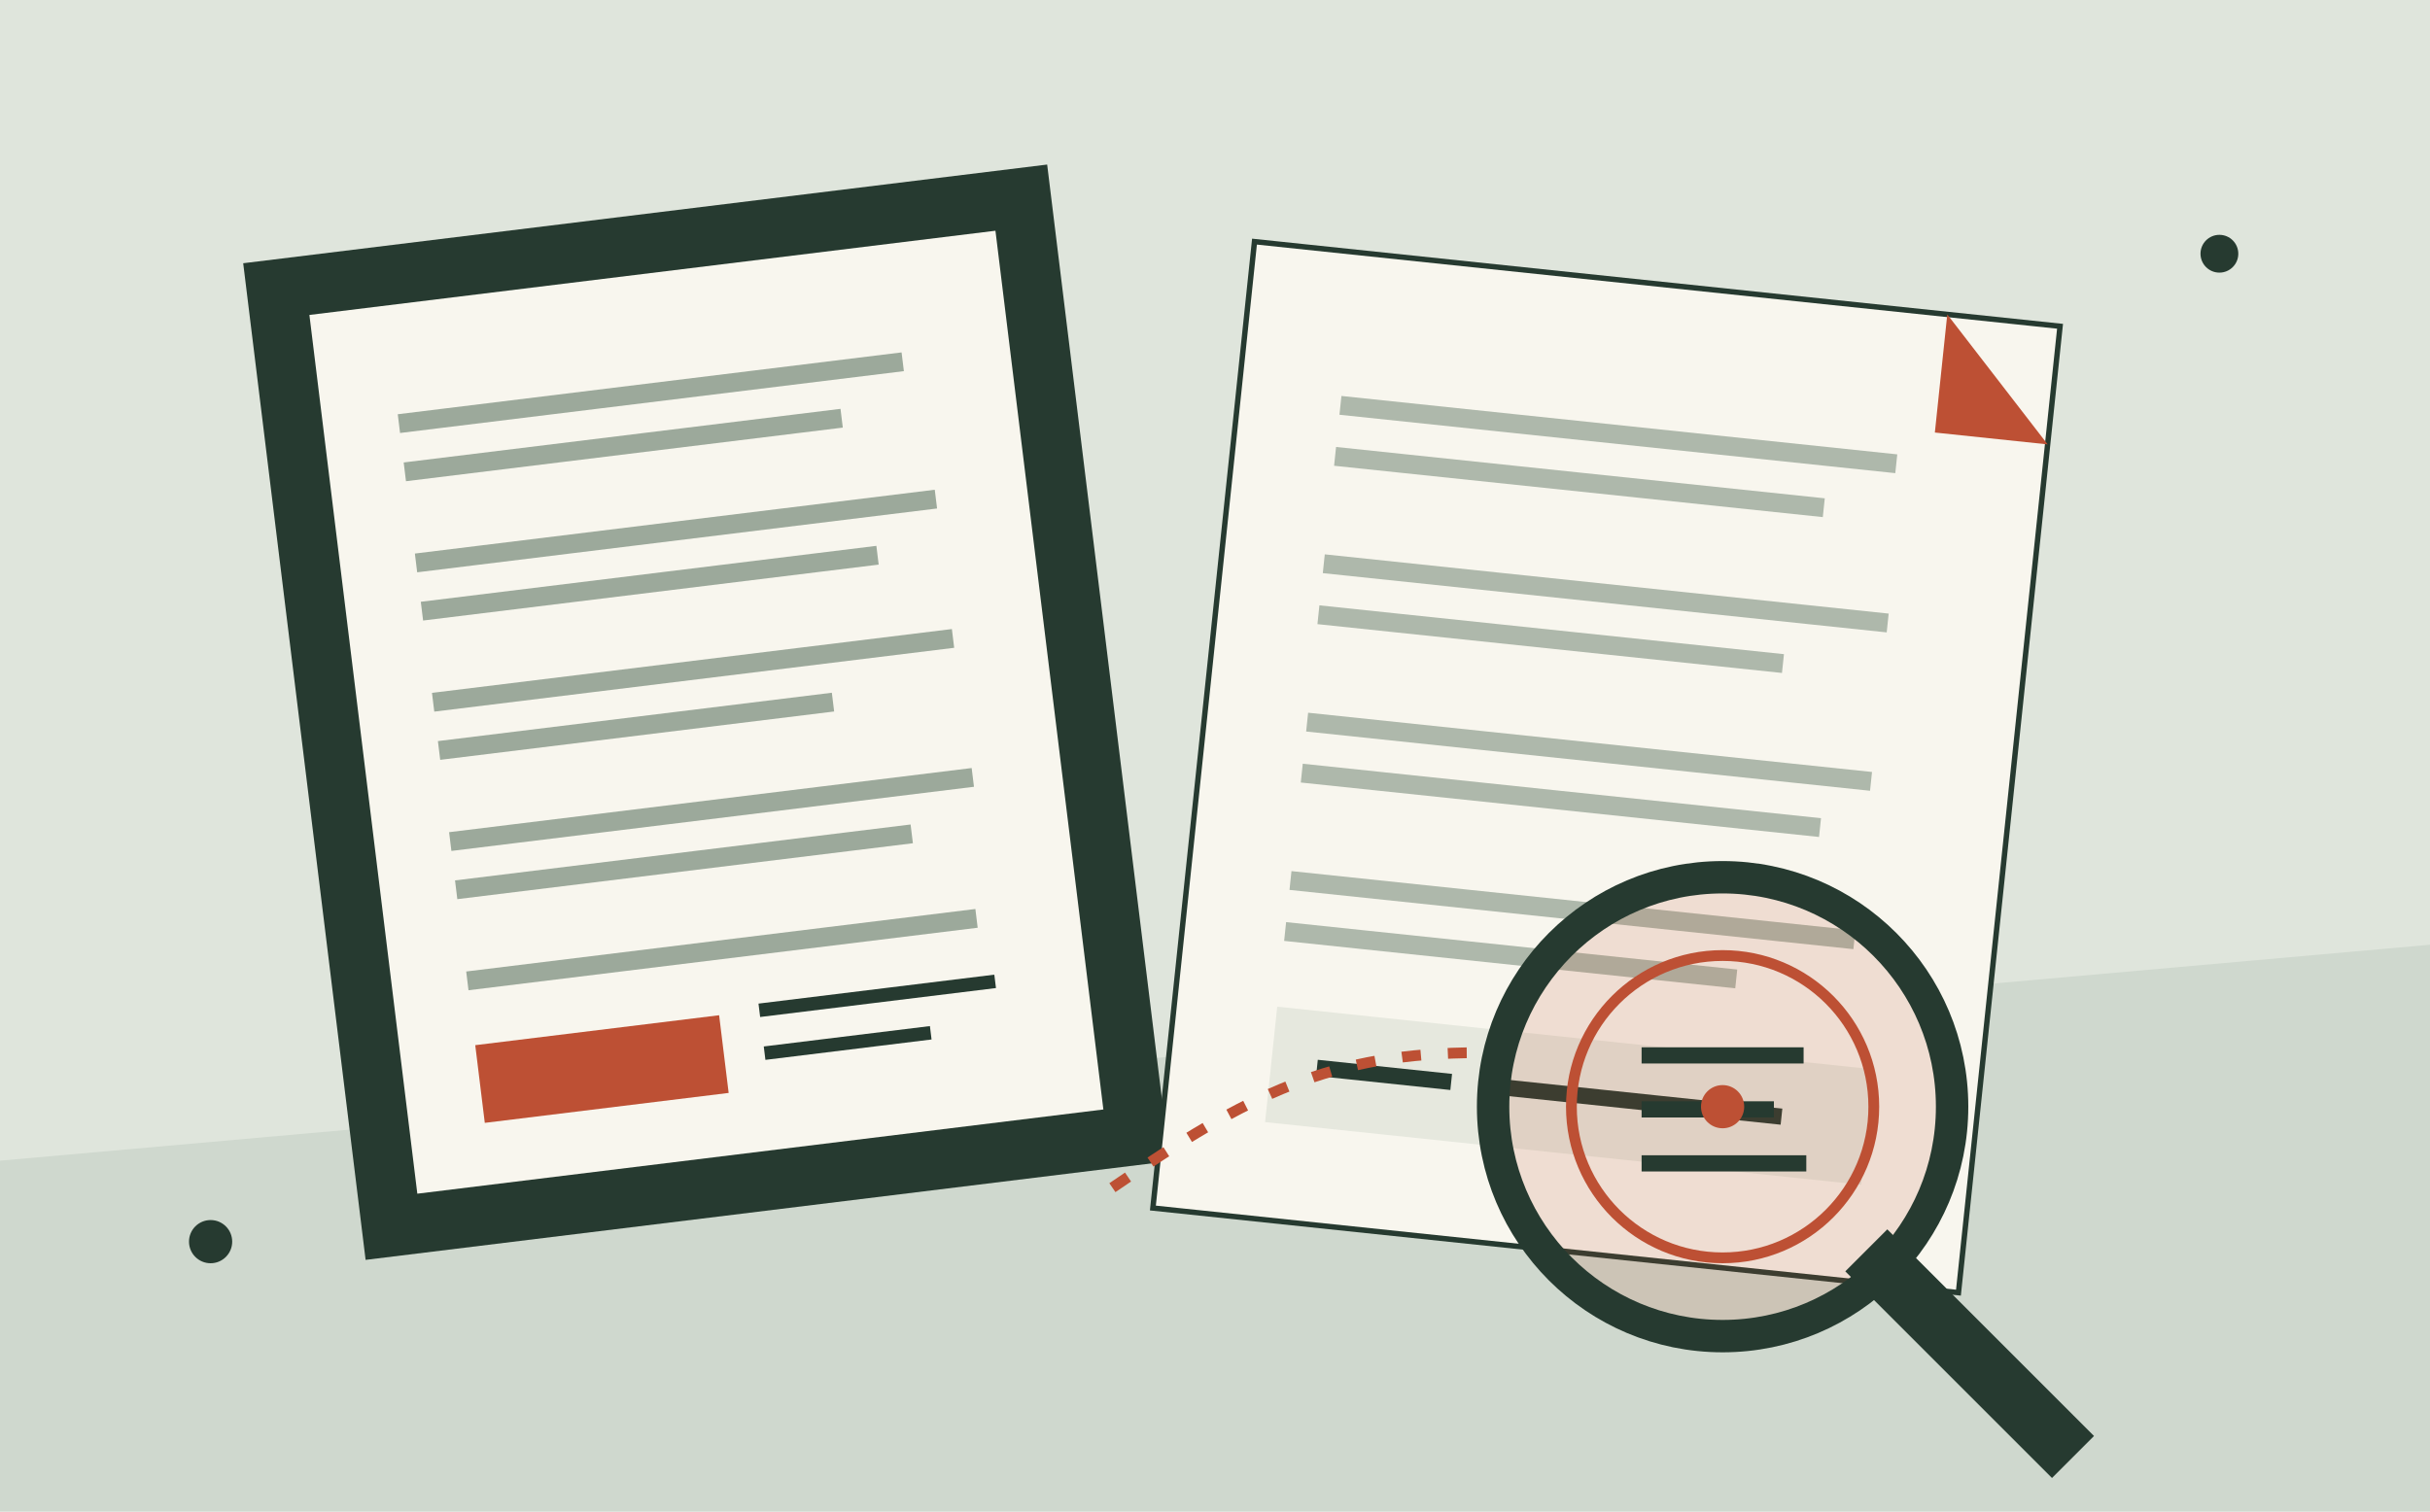
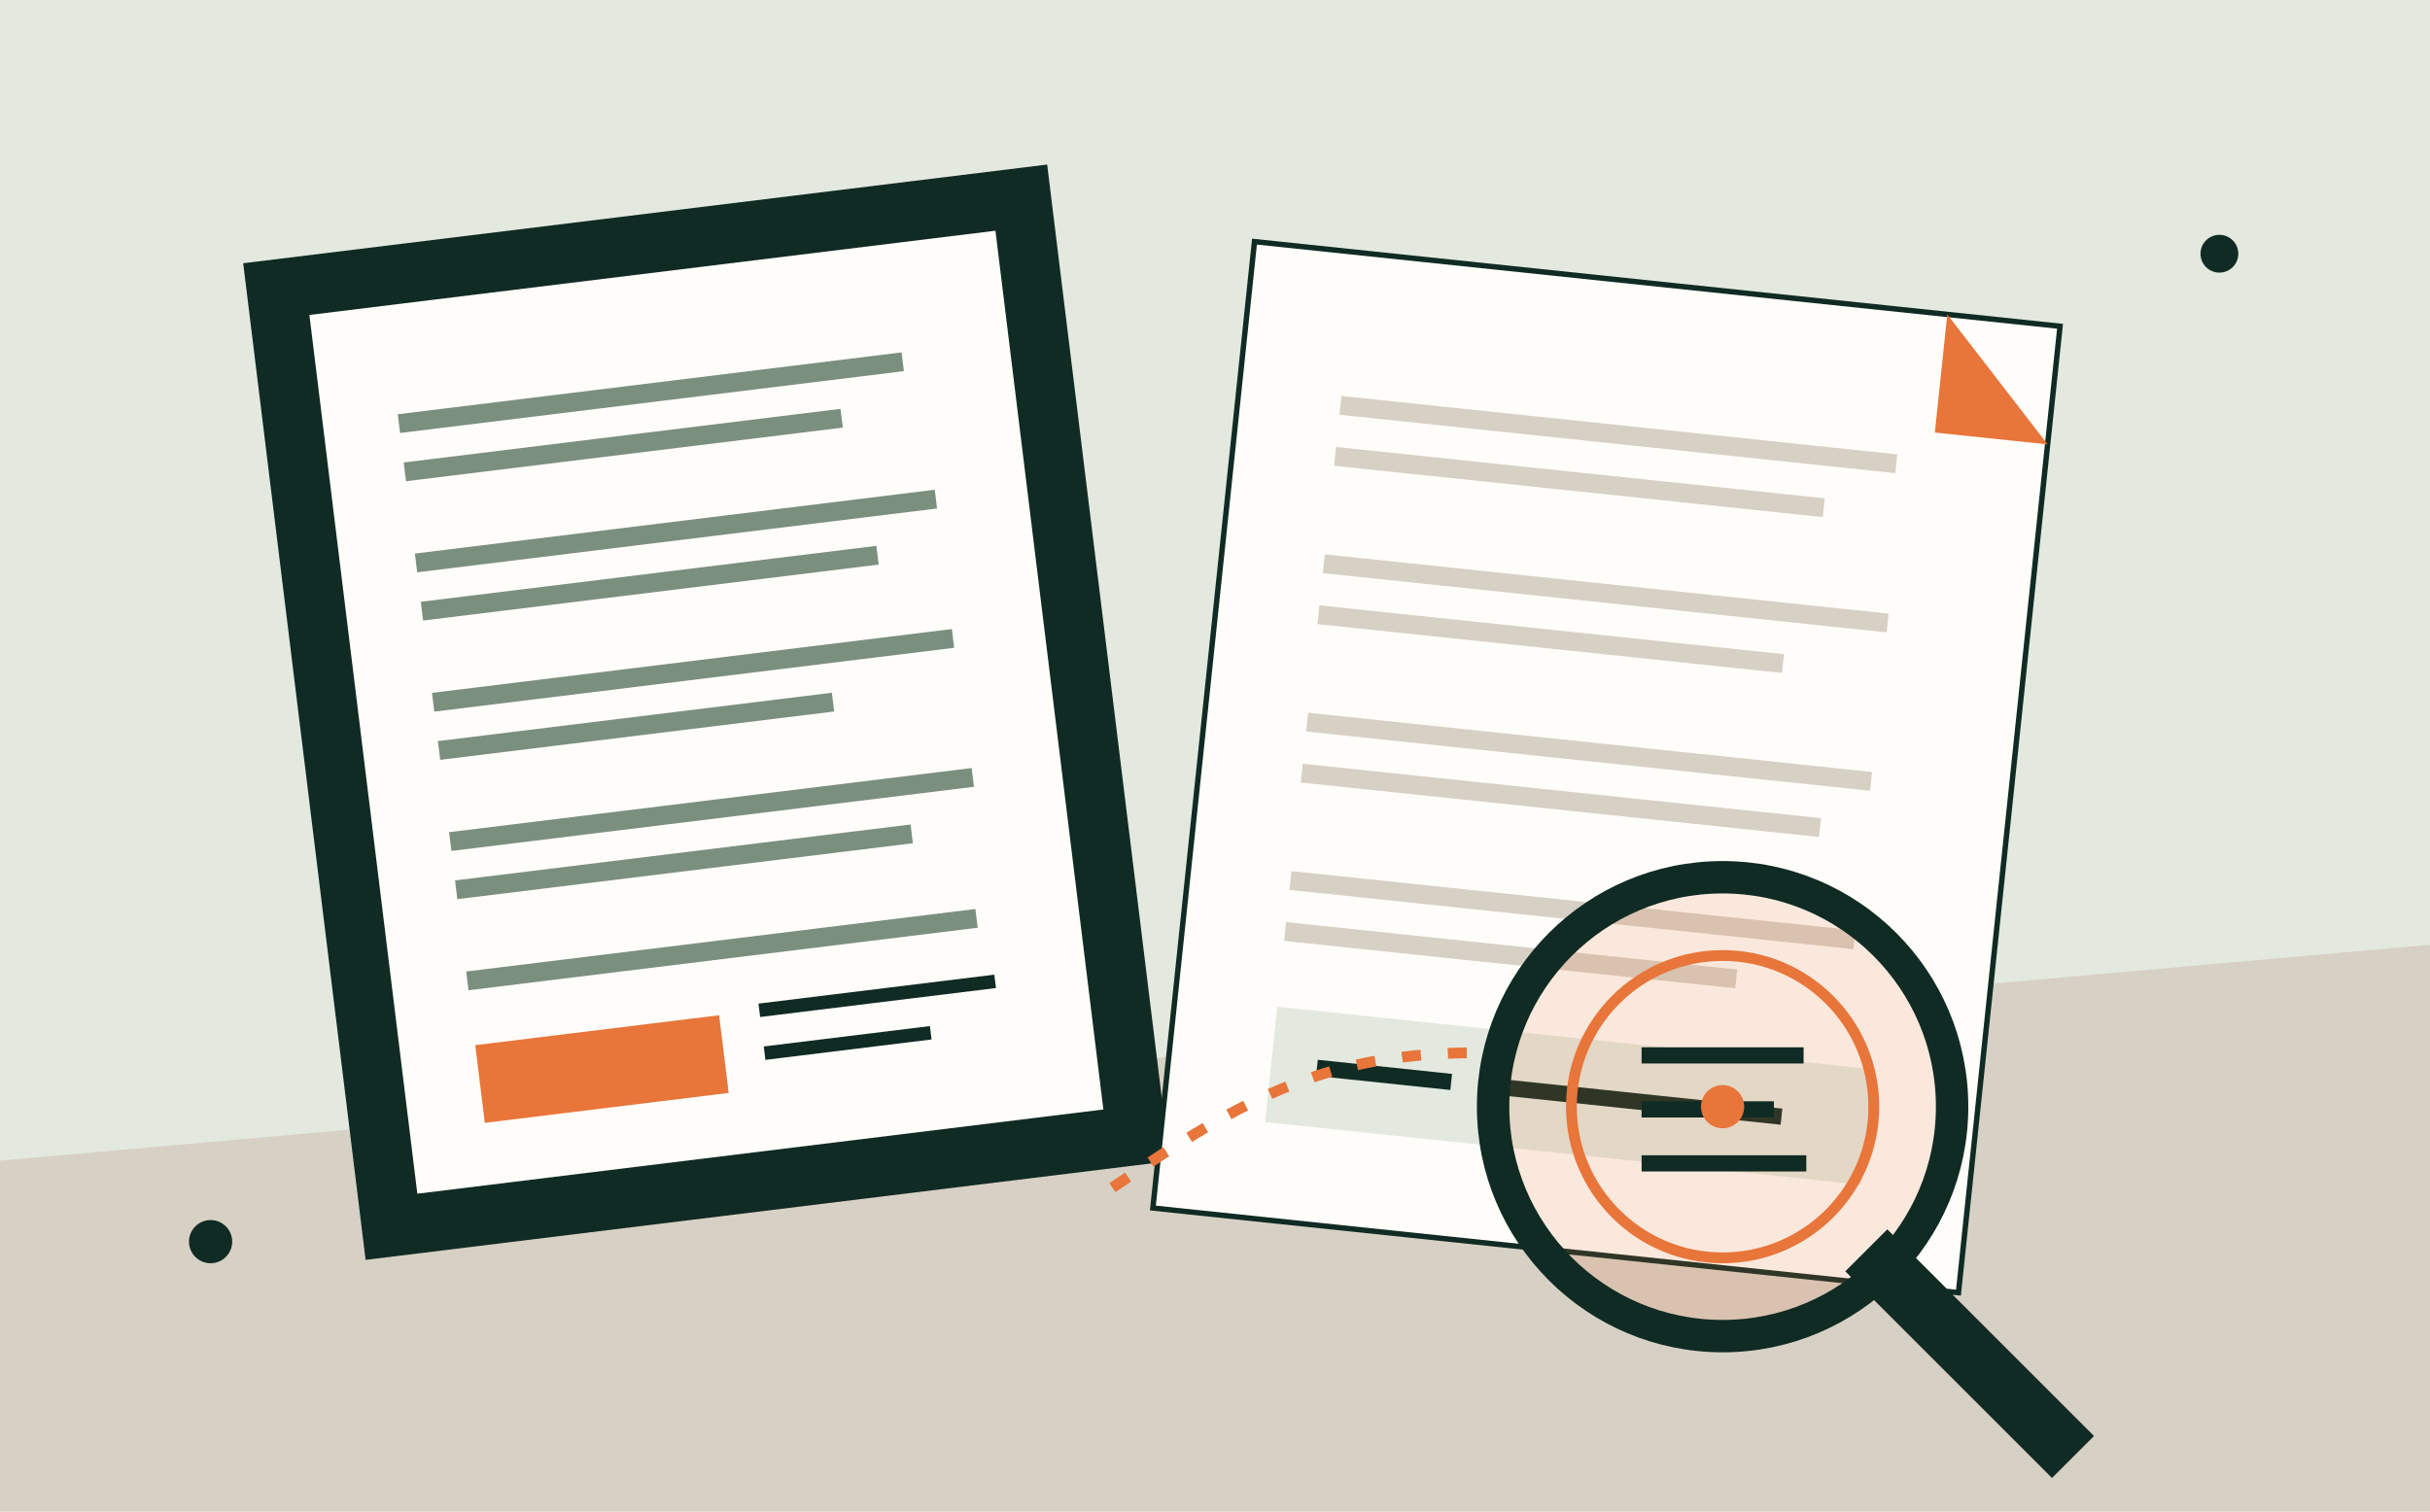
<svg xmlns="http://www.w3.org/2000/svg" viewBox="0 0 900 560" role="img" aria-label="문서 검색과 출처 연결을 표현한 편집 디자인 일러스트">
-   <rect width="900" height="560" fill="#dfe5dc" />
-   <path d="M0 430 900 350V560H0Z" fill="#cfd8ce" />
+   <rect width="900" height="560" fill="#e3e9df" />
+   <path d="M0 430 900 350V560H0Z" fill="#d7d0c5" />
  <g transform="translate(112 76) rotate(-7 165 190)">
-     <rect width="300" height="372" fill="#263a30" />
-     <rect x="22" y="22" width="256" height="328" fill="#f8f6ee" />
-     <path d="M50 66H238M50 84H213M50 118H244M50 136H220M50 170H244M50 188H197M50 222H245M50 240H220M50 274H240" stroke="#9ca99b" stroke-width="7" />
-     <rect x="50" y="298" width="91" height="29" fill="#bd5034" />
-     <path d="M156 298H244M156 314H218" stroke="#263a30" stroke-width="5" />
+     <rect width="300" height="372" fill="#102b23" />
+     <rect x="22" y="22" width="256" height="328" fill="#fffdf9" />
+     <path d="M50 66H238M50 84H213M50 118H244M50 136H220M50 170H244M50 188H197M50 222H245M50 240H220M50 274H240" stroke="#7b8f7f" stroke-width="7" />
+     <rect x="50" y="298" width="91" height="29" fill="#e8753a" />
+     <path d="M156 298H244M156 314H218" stroke="#102b23" stroke-width="5" />
  </g>
  <g transform="translate(445 104) rotate(6 148 180)">
-     <rect width="300" height="360" fill="#f8f6ee" stroke="#263a30" stroke-width="2" />
-     <path d="M38 57H245M38 76H220M38 116H248M38 135H211M38 175H248M38 194H231M38 234H248M38 253H206" stroke="#aeb8ab" stroke-width="7" />
-     <rect x="38" y="281" width="222" height="43" fill="#e6e8de" />
-     <path d="M55 302H105M125 302H228" stroke="#263a30" stroke-width="6" />
-     <path d="M258 0V44H300" fill="#bd5034" />
+     <rect width="300" height="360" fill="#fffdf9" stroke="#102b23" stroke-width="2" />
+     <path d="M38 57H245M38 76H220M38 116H248M38 135H211M38 175H248M38 194H231M38 234H248M38 253H206" stroke="#d7d0c5" stroke-width="7" />
+     <rect x="38" y="281" width="222" height="43" fill="#e3e9df" />
+     <path d="M55 302H105M125 302H228" stroke="#102b23" stroke-width="6" />
+     <path d="M258 0V44H300" fill="#e8753a" />
  </g>
  <g transform="translate(520 300)">
-     <circle cx="118" cy="110" r="85" fill="#bd5034" fill-opacity=".15" stroke="#263a30" stroke-width="12" />
-     <circle cx="118" cy="110" r="56" fill="none" stroke="#bd5034" stroke-width="4" />
-     <path d="M179 171 240 232" stroke="#263a30" stroke-width="22" stroke-linecap="square" />
-     <path d="M88 91H148M88 111H137M88 131H149" stroke="#263a30" stroke-width="6" />
-     <circle cx="118" cy="110" r="8" fill="#bd5034" />
+     <circle cx="118" cy="110" r="85" fill="#e8753a" fill-opacity=".15" stroke="#102b23" stroke-width="12" />
+     <circle cx="118" cy="110" r="56" fill="none" stroke="#e8753a" stroke-width="4" />
+     <path d="M179 171 240 232" stroke="#102b23" stroke-width="22" stroke-linecap="square" />
+     <path d="M88 91H148M88 111H137M88 131H149" stroke="#102b23" stroke-width="6" />
+     <circle cx="118" cy="110" r="8" fill="#e8753a" />
  </g>
-   <g fill="#263a30">
+   <g fill="#102b23">
    <circle cx="78" cy="460" r="8" />
    <circle cx="822" cy="94" r="7" />
  </g>
-   <path d="M412 440C463 405 493 390 548 390" fill="none" stroke="#bd5034" stroke-width="4" stroke-dasharray="7 10" />
+   <path d="M412 440C463 405 493 390 548 390" fill="none" stroke="#e8753a" stroke-width="4" stroke-dasharray="7 10" />
</svg>
